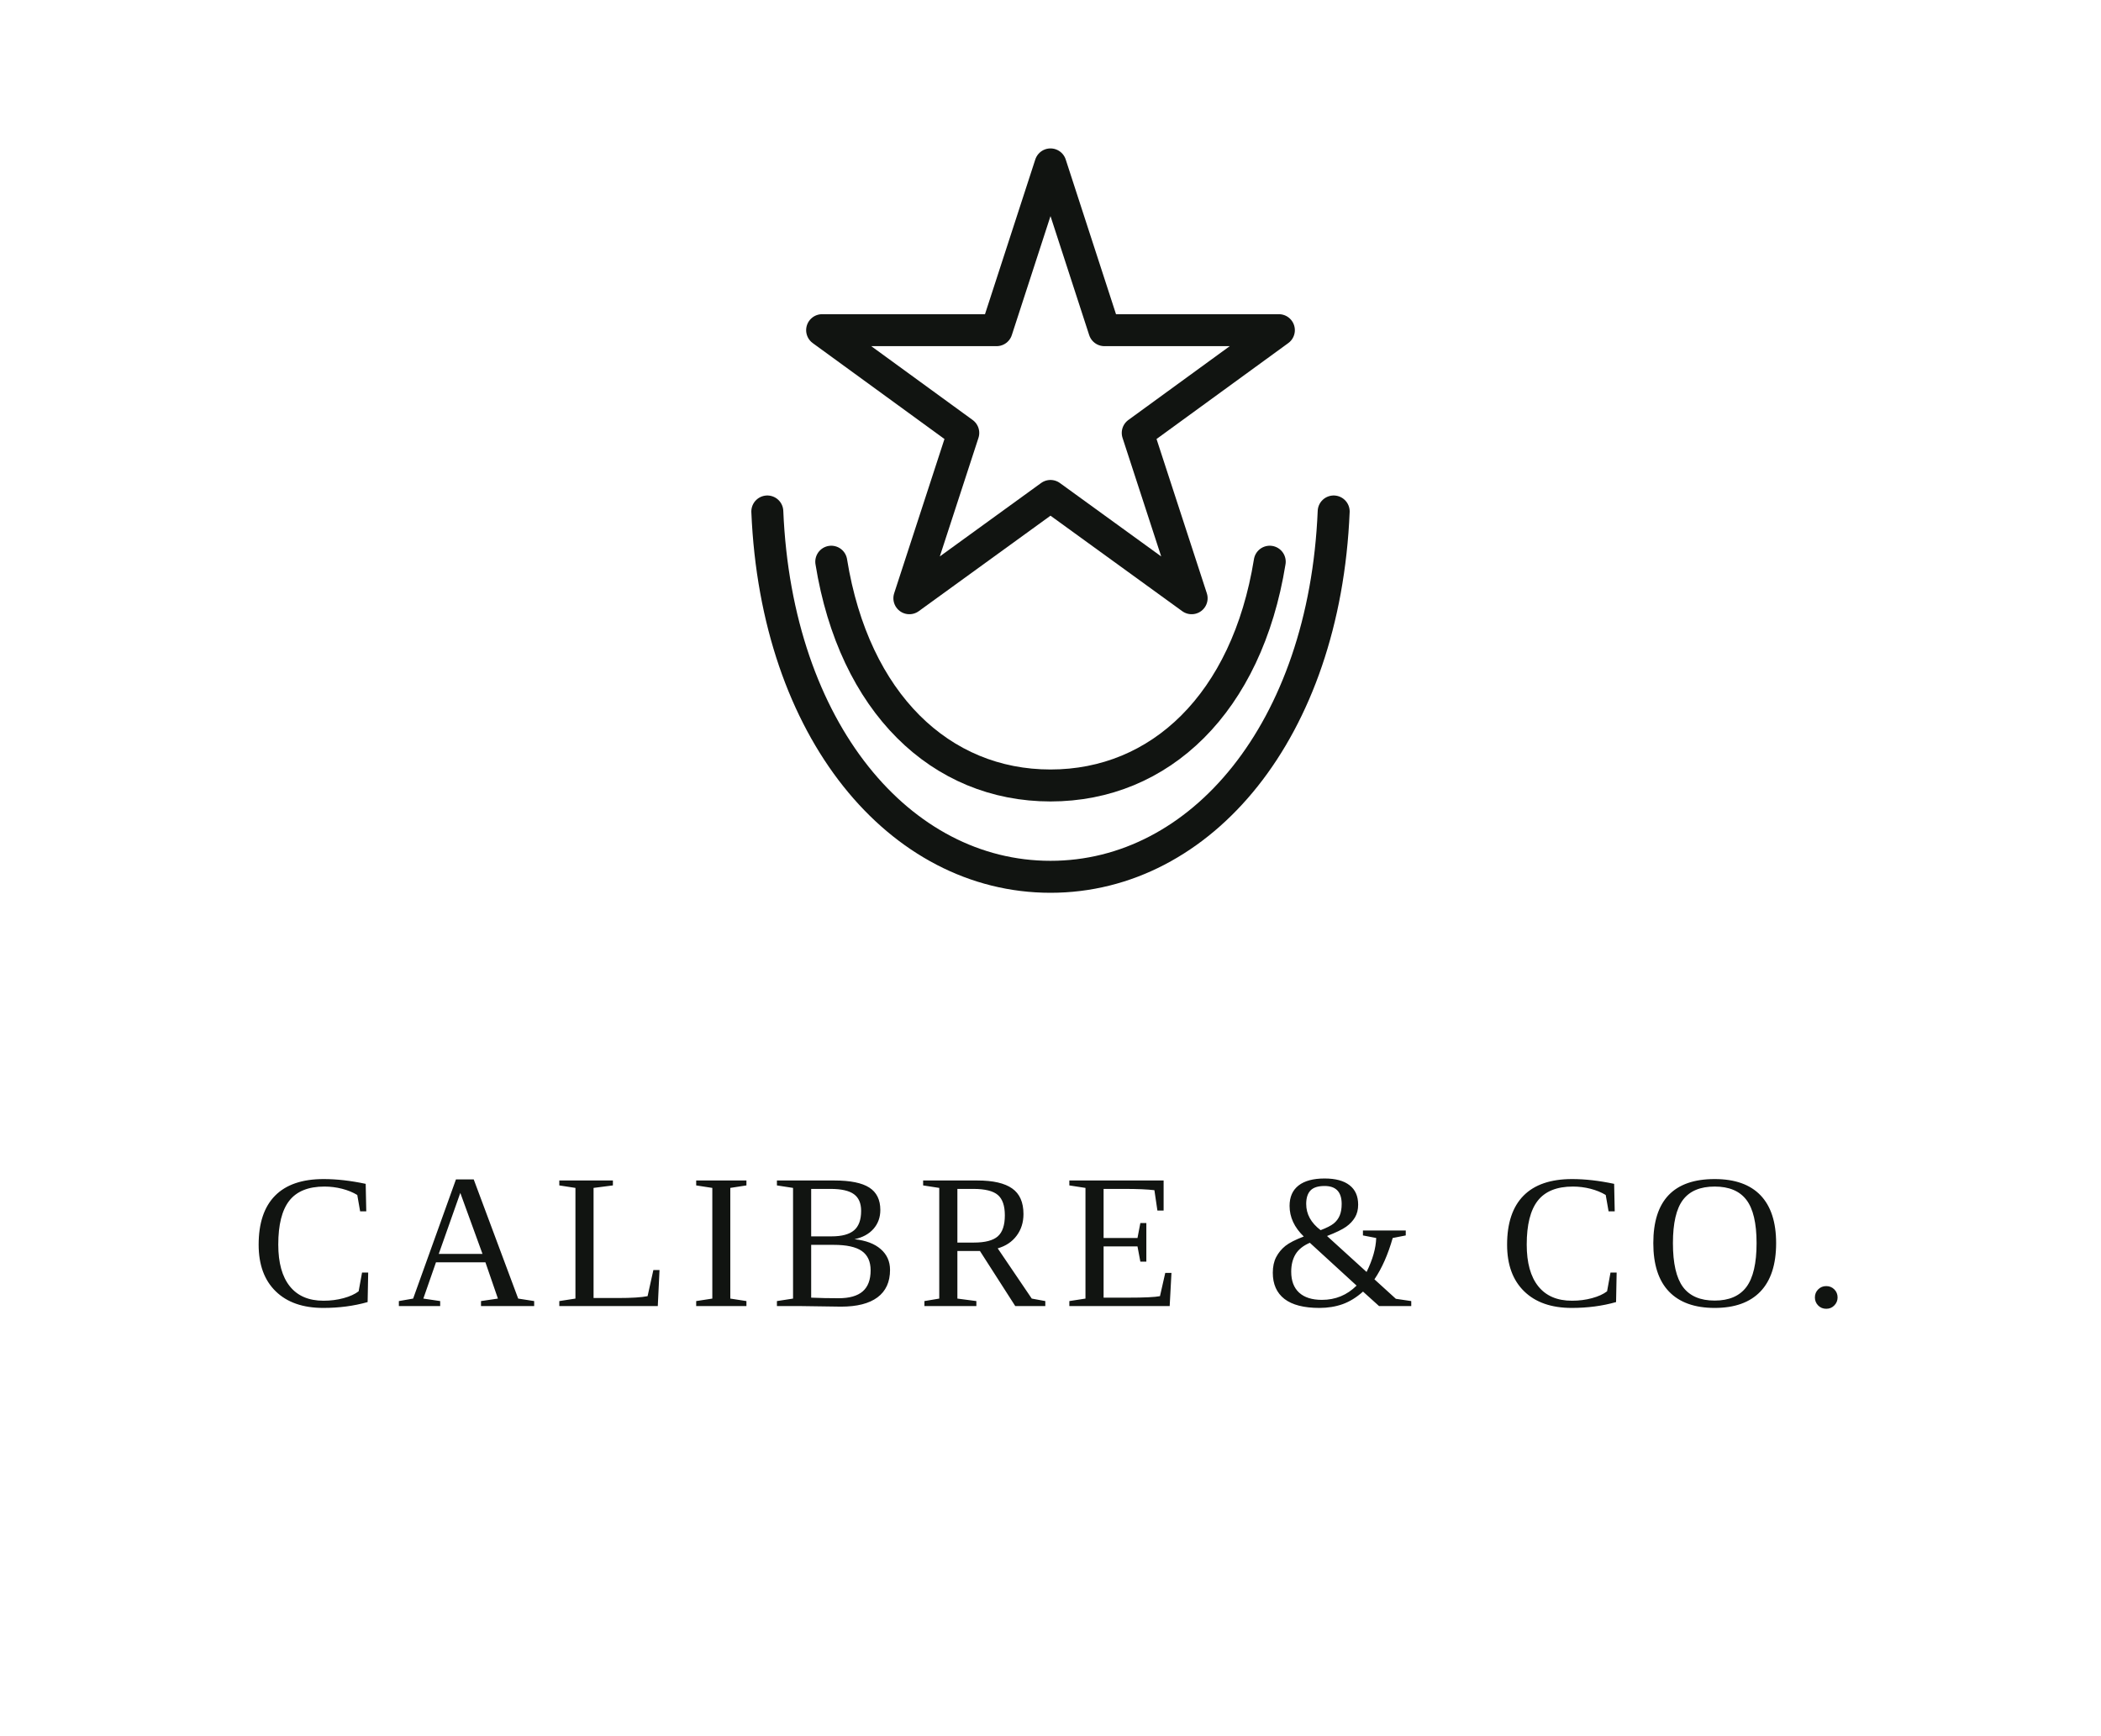
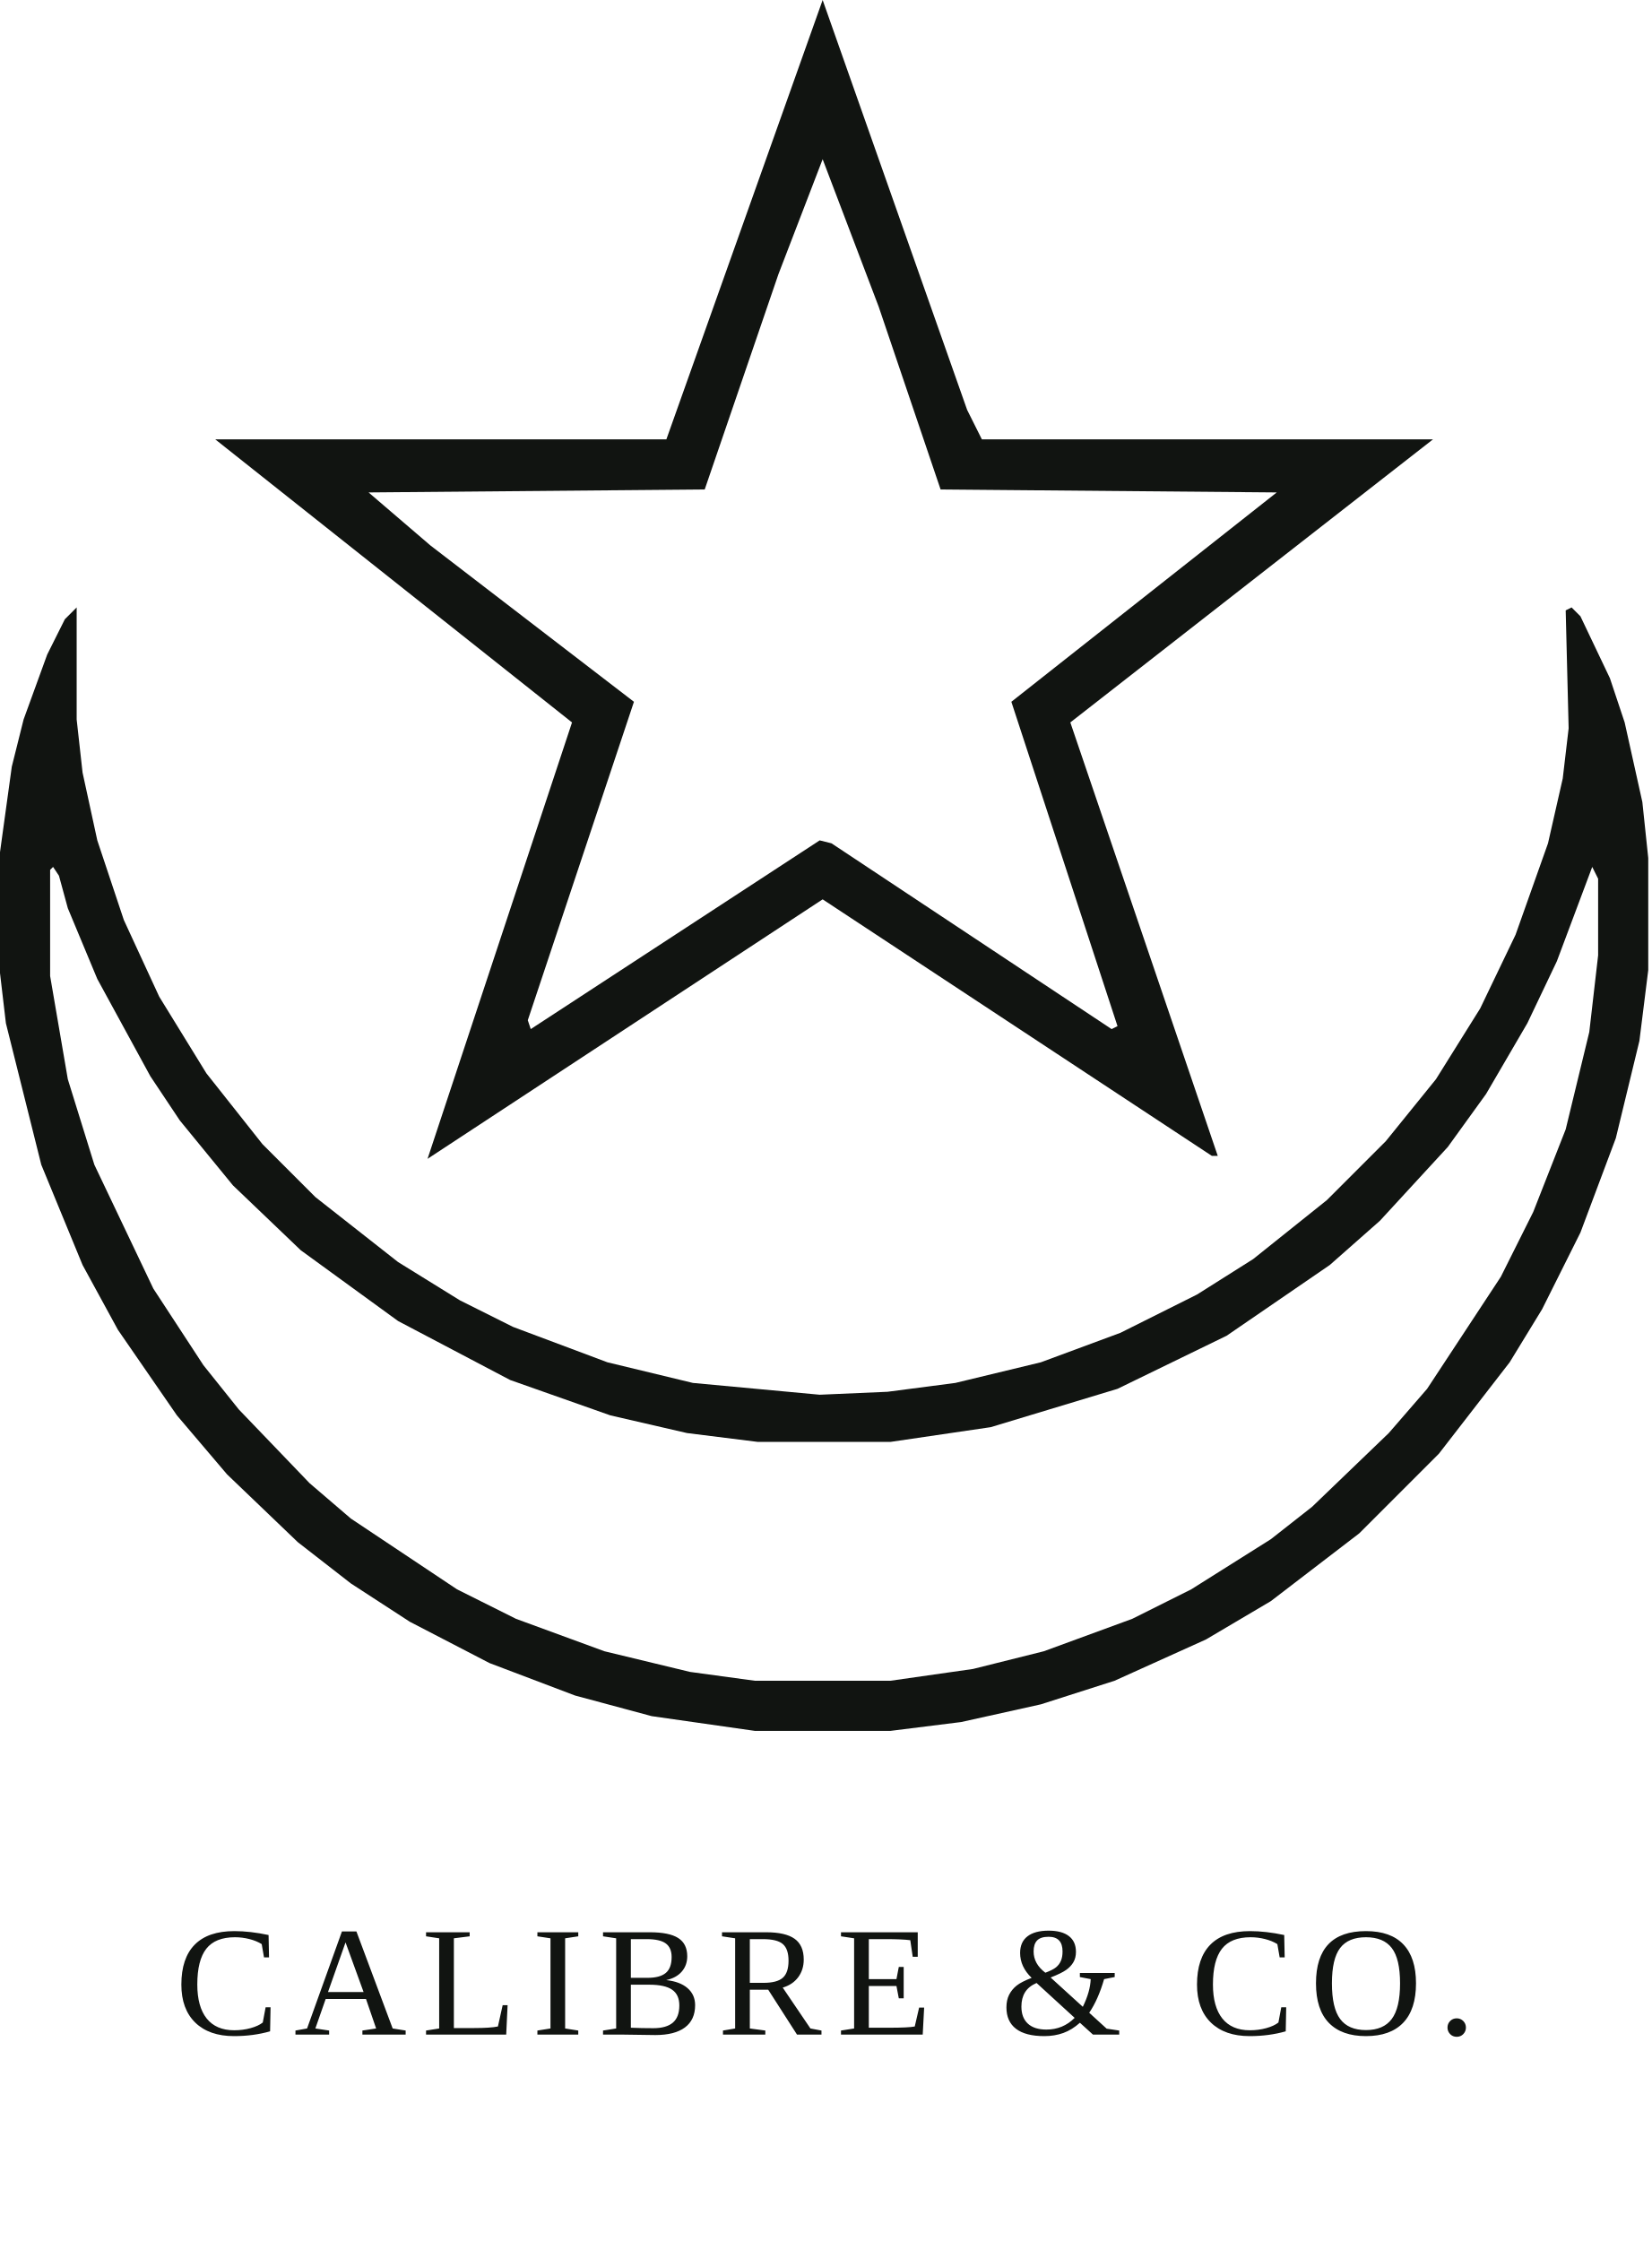
- <svg xmlns="http://www.w3.org/2000/svg" viewBox="0 0 460 380" role="img" aria-labelledby="t">
-   <g fill="none" stroke="#111411" stroke-width="7" stroke-linecap="round" stroke-linejoin="round" transform="translate(130 18)">
-     <path d="M100 18 111.8 54.3H150L119.1 76.8 130.9 113 100 90.6 69.1 113 80.9 76.8 50 54.3H88.2Z" />
-     <path d="M38 94C40 142 67 174 100 174S160 142 162 94" />
-     <path d="M52 105C57 136 76 154 100 154s43-18 48-49" />
-   </g>
-   <text x="230" y="286" text-anchor="middle" fill="#111411" font-family="Georgia,'Times New Roman',serif" font-size="42" font-weight="400" letter-spacing="4">CALIBRE &amp; CO.</text>
+ <svg xmlns="http://www.w3.org/2000/svg" viewBox="0 0 560 760" role="img" aria-labelledby="t">
+   <path d="M 8 244 L 4 260 L 0 289 L 0 330 L 2 347 L 14 395 L 28 429 L 40 451 L 60 480 L 77 500 L 101 523 L 119 537 L 139 550 L 166 564 L 195 575 L 221 582 L 256 587 L 302 587 L 326 584 L 353 578 L 378 570 L 409 556 L 431 543 L 461 520 L 488 493 L 512 462 L 523 444 L 536 418 L 548 386 L 556 353 L 559 329 L 559 291 L 557 272 L 551 245 L 546 230 L 536 209 L 533 206 L 531 207 L 532 247 L 530 264 L 525 286 L 514 317 L 502 342 L 487 366 L 470 387 L 450 407 L 425 427 L 406 439 L 380 452 L 353 462 L 324 469 L 301 472 L 278 473 L 235 469 L 206 462 L 174 450 L 156 441 L 135 428 L 107 406 L 89 388 L 70 364 L 54 338 L 42 312 L 33 285 L 28 262 L 26 244 L 26 206 L 22 210 L 16 222 Z M 17 295 L 18 294 L 20 297 L 23 308 L 33 332 L 51 365 L 61 380 L 79 402 L 102 424 L 135 448 L 173 468 L 207 480 L 233 486 L 257 489 L 302 489 L 336 484 L 379 471 L 416 453 L 451 429 L 468 414 L 491 389 L 504 371 L 518 347 L 528 326 L 540 294 L 542 298 L 542 324 L 539 350 L 531 383 L 520 411 L 509 433 L 484 471 L 471 486 L 445 511 L 431 522 L 404 539 L 384 549 L 354 560 L 330 566 L 302 570 L 256 570 L 234 567 L 205 560 L 175 549 L 155 539 L 119 515 L 105 503 L 81 478 L 69 463 L 52 437 L 32 395 L 23 366 L 17 331 Z M 486 149 L 333 149 L 328 139 L 279 0 L 226 149 L 73 149 L 194 245 L 145 393 L 279 305 L 411 392 L 413 392 L 363 245 Z M 125 167 L 239 166 L 264 93 L 279 54 L 298 104 L 319 166 L 433 167 L 343 238 L 379 348 L 377 349 L 282 286 L 278 285 L 180 349 L 179 346 L 215 238 L 146 185 Z" fill="#111411" fill-rule="evenodd" />
+   <text x="280" y="690" text-anchor="middle" fill="#111411" font-family="Georgia,'Times New Roman',serif" font-size="53" font-weight="400" letter-spacing="5">CALIBRE &amp; CO.</text>
</svg>
